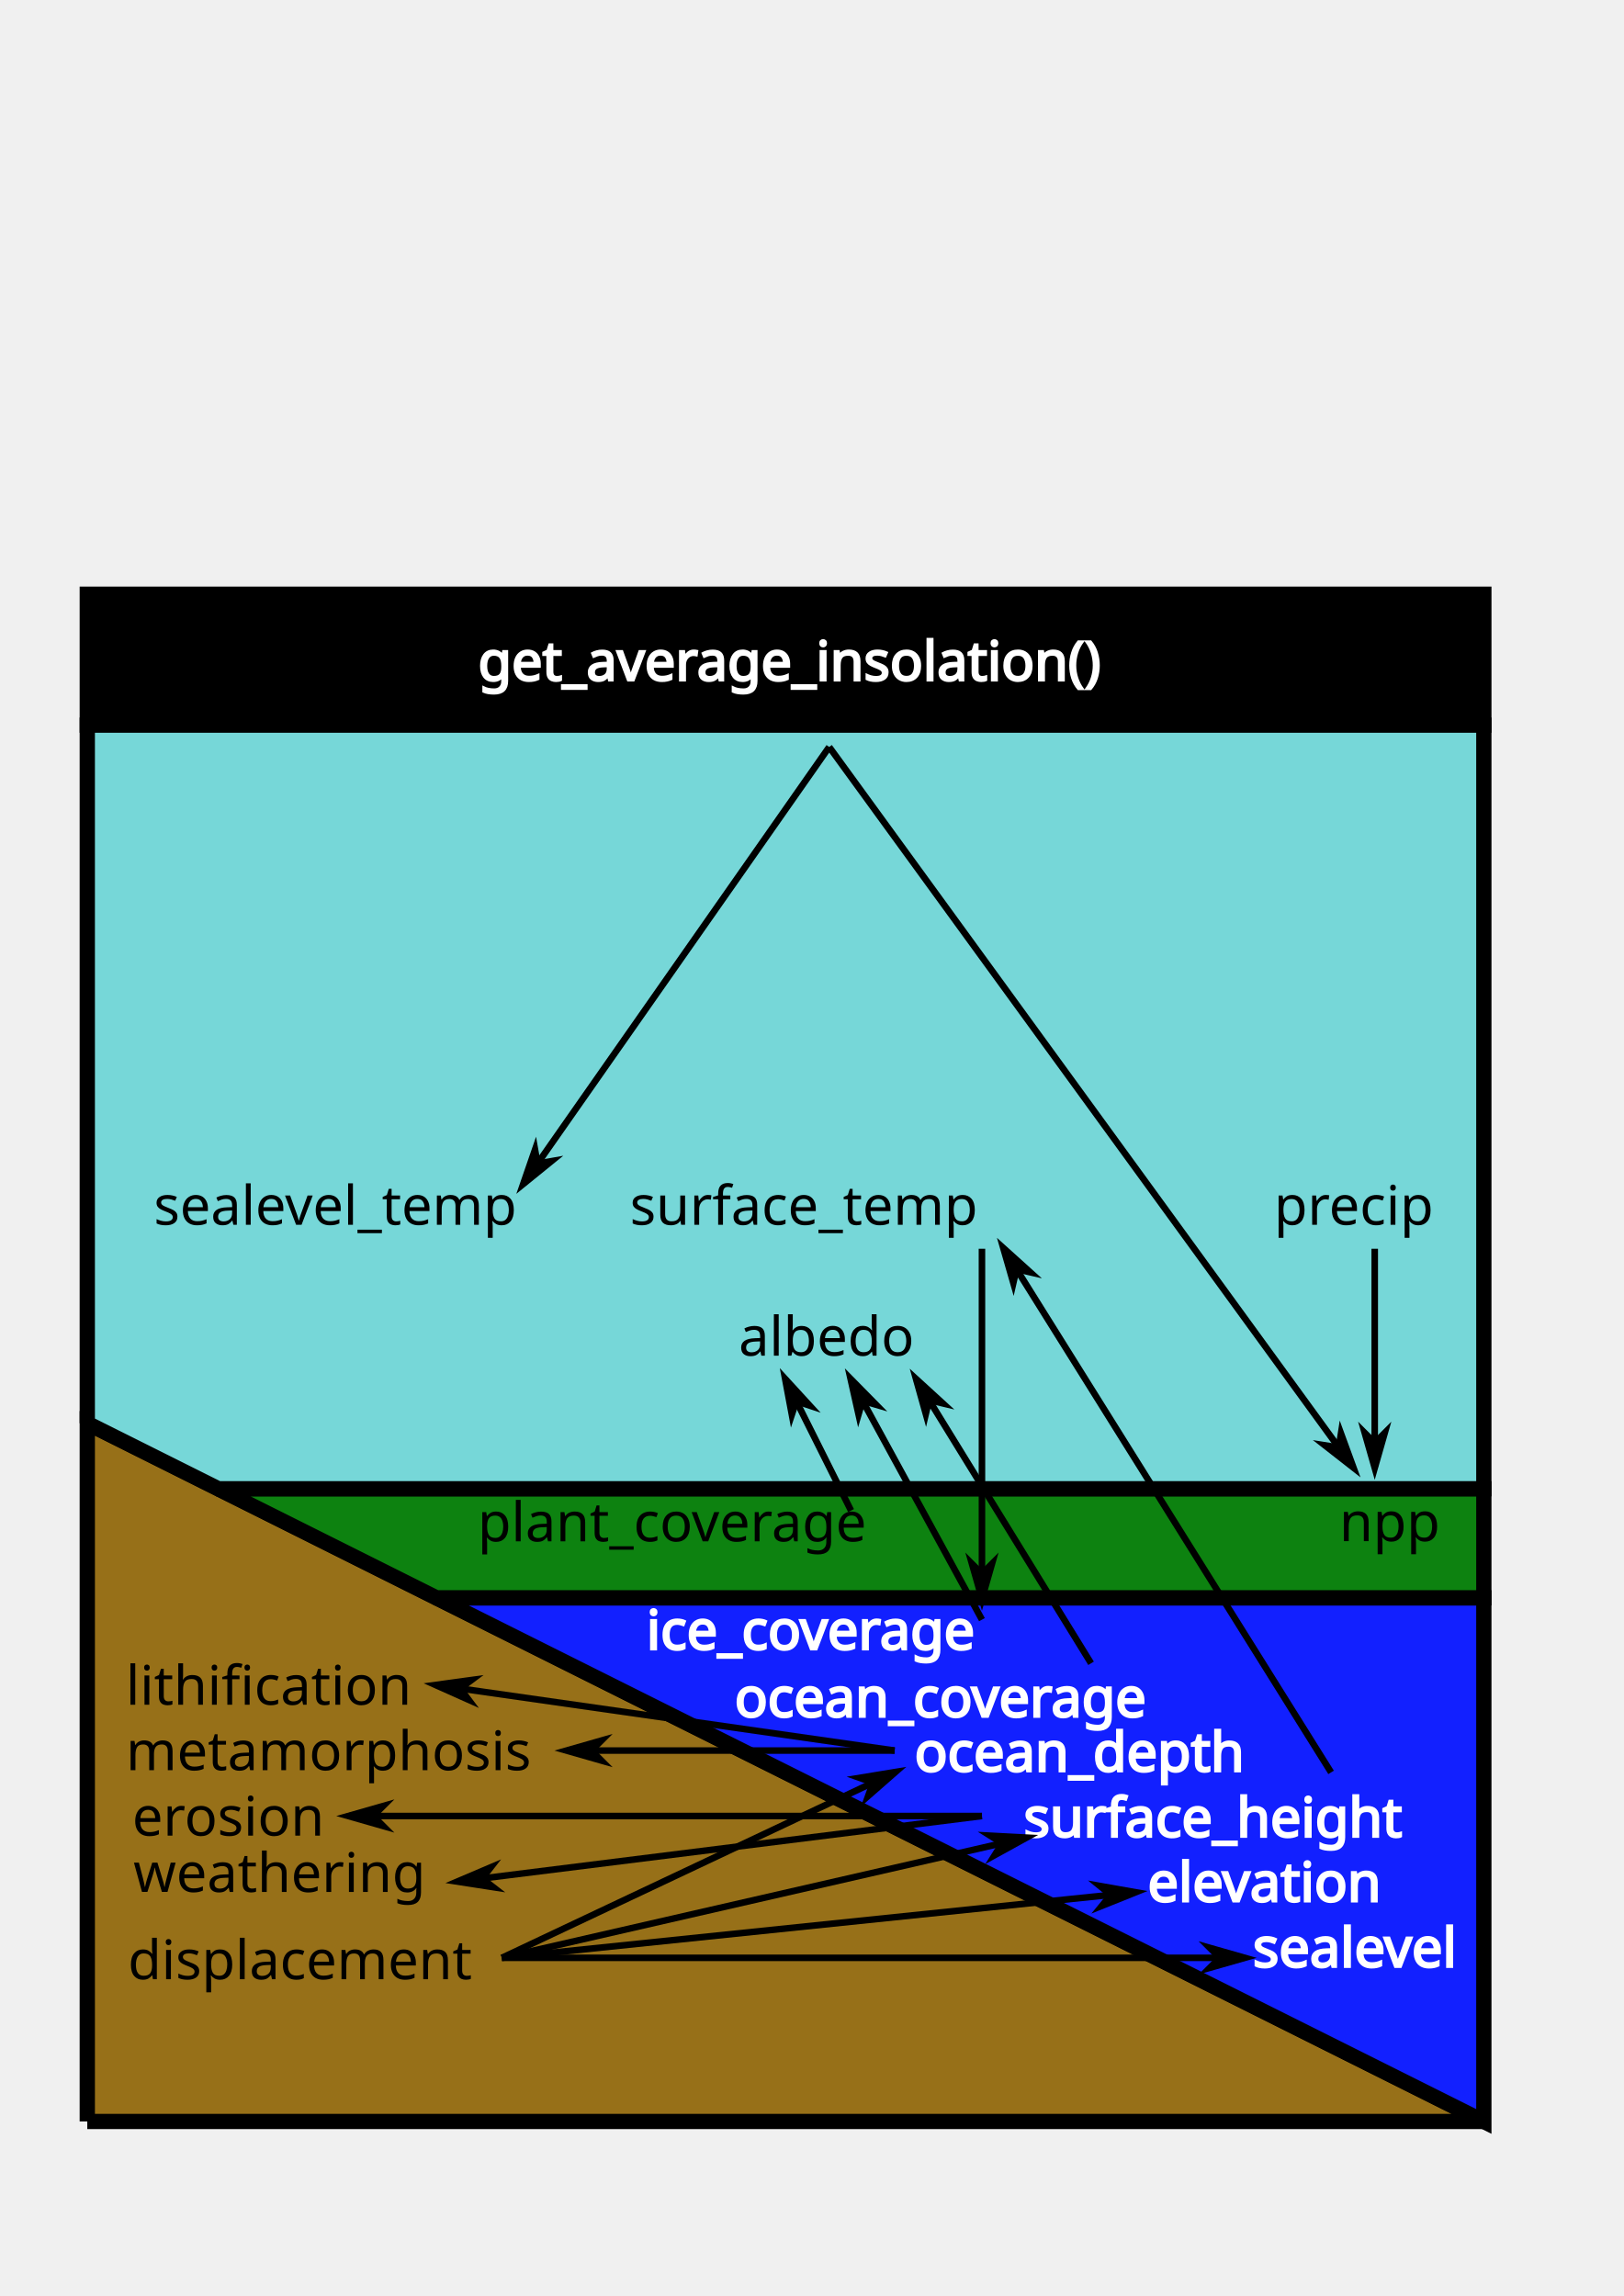
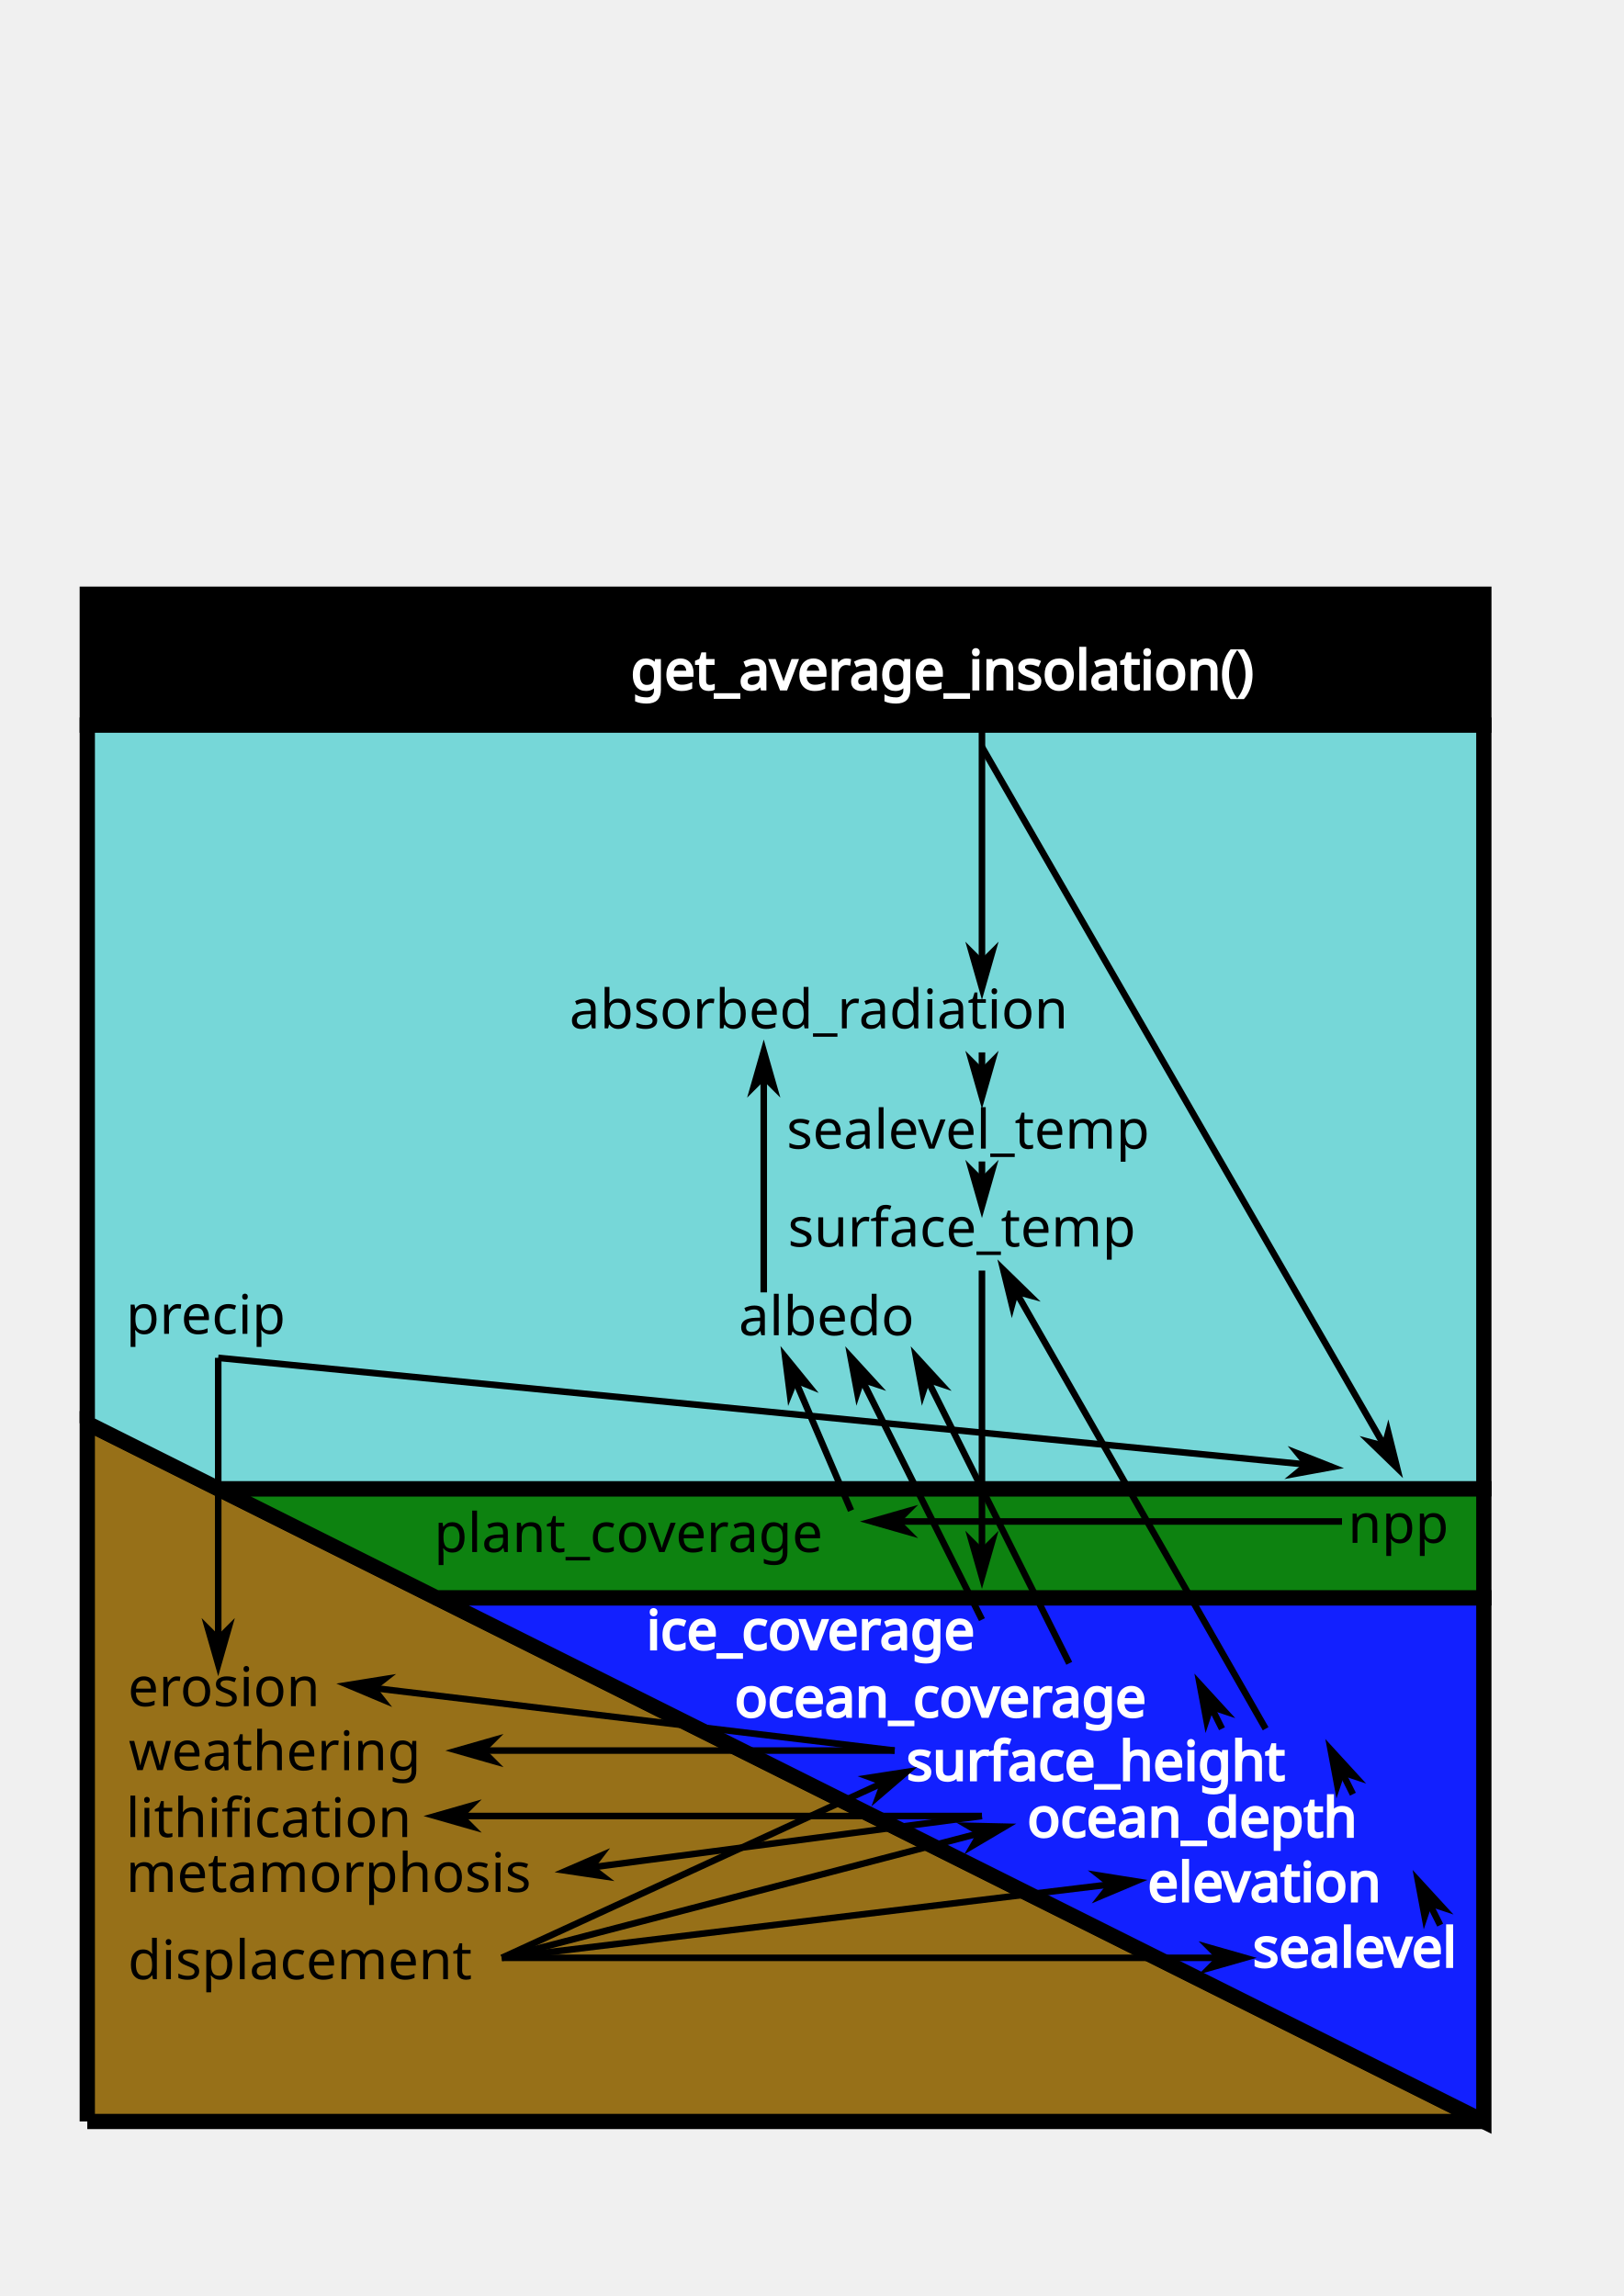
<svg xmlns="http://www.w3.org/2000/svg" width="210mm" height="297mm" viewBox="0 0 744.094 1052.362" id="svg2" version="1.1">
  <defs id="defs4">
+     <marker style="overflow:visible;" id="marker22999" refX="0.0" refY="0.0" orient="auto">
+       <path transform="scale(0.4) rotate(180) translate(10,0)" style="fill-rule:evenodd;stroke:#000000;stroke-width:1pt;stroke-opacity:1;fill:#000000;fill-opacity:1" d="M 0.0,0.0 L 5.0,-5.0 L -12.5,0.0 L 5.0,5.0 L 0.0,0.0 z " id="path23001" />
+     </marker>
+     <marker orient="auto" refY="0.0" refX="0.0" id="marker22675" style="overflow:visible;">
+       <path id="path22677" d="M 0.0,0.0 L 5.0,-5.0 L -12.5,0.0 L 5.0,5.0 L 0.0,0.0 z " style="fill-rule:evenodd;stroke:#000000;stroke-width:1pt;stroke-opacity:1;fill:#000000;fill-opacity:1" transform="scale(0.4) rotate(180) translate(10,0)" />
+     </marker>
+     <marker style="overflow:visible;" id="marker21411" refX="0.0" refY="0.0" orient="auto">
+       <path transform="scale(0.4) rotate(180) translate(10,0)" style="fill-rule:evenodd;stroke:#000000;stroke-width:1pt;stroke-opacity:1;fill:#000000;fill-opacity:1" d="M 0.0,0.0 L 5.0,-5.0 L -12.5,0.0 L 5.0,5.0 L 0.0,0.0 z " id="path21413" />
+     </marker>
+     <marker orient="auto" refY="0.0" refX="0.0" id="marker20133" style="overflow:visible;">
+       <path id="path20135" d="M 0.0,0.0 L 5.0,-5.0 L -12.5,0.0 L 5.0,5.0 L 0.0,0.0 z " style="fill-rule:evenodd;stroke:#000000;stroke-width:1pt;stroke-opacity:1;fill:#000000;fill-opacity:1" transform="scale(0.4) rotate(180) translate(10,0)" />
+     </marker>
+     <marker style="overflow:visible;" id="marker19389" refX="0.0" refY="0.0" orient="auto">
+       <path transform="scale(0.4) rotate(180) translate(10,0)" style="fill-rule:evenodd;stroke:#000000;stroke-width:1pt;stroke-opacity:1;fill:#000000;fill-opacity:1" d="M 0.0,0.0 L 5.0,-5.0 L -12.5,0.0 L 5.0,5.0 L 0.0,0.0 z " id="path19391" />
+     </marker>
+     <marker orient="auto" refY="0.0" refX="0.0" id="marker18141" style="overflow:visible;">
+       <path id="path18143" d="M 0.0,0.0 L 5.0,-5.0 L -12.5,0.0 L 5.0,5.0 L 0.0,0.0 z " style="fill-rule:evenodd;stroke:#000000;stroke-width:1pt;stroke-opacity:1;fill:#000000;fill-opacity:1" transform="scale(0.4) rotate(180) translate(10,0)" />
+     </marker>
+     <marker style="overflow:visible;" id="marker17301" refX="0.0" refY="0.0" orient="auto">
+       <path transform="scale(0.4) rotate(180) translate(10,0)" style="fill-rule:evenodd;stroke:#000000;stroke-width:1pt;stroke-opacity:1;fill:#000000;fill-opacity:1" d="M 0.0,0.0 L 5.0,-5.0 L -12.5,0.0 L 5.0,5.0 L 0.0,0.0 z " id="path17303" />
+     </marker>
+     <marker style="overflow:visible;" id="marker16773" refX="0.0" refY="0.0" orient="auto">
+       <path transform="scale(0.4) rotate(180) translate(10,0)" style="fill-rule:evenodd;stroke:#000000;stroke-width:1pt;stroke-opacity:1;fill:#000000;fill-opacity:1" d="M 0.0,0.0 L 5.0,-5.0 L -12.5,0.0 L 5.0,5.0 L 0.0,0.0 z " id="path16775" />
+     </marker>
+     <marker orient="auto" refY="0.0" refX="0.0" id="marker13385" style="overflow:visible;">
+       <path id="path13387" d="M 0.0,0.0 L 5.0,-5.0 L -12.5,0.0 L 5.0,5.0 L 0.0,0.0 z " style="fill-rule:evenodd;stroke:#000000;stroke-width:1pt;stroke-opacity:1;fill:#000000;fill-opacity:1" transform="scale(0.4) rotate(180) translate(10,0)" />
+     </marker>
+     <marker orient="auto" refY="0.0" refX="0.0" id="marker11905" style="overflow:visible;">
+       <path id="path11907" d="M 0.0,0.0 L 5.0,-5.0 L -12.5,0.0 L 5.0,5.0 L 0.0,0.0 z " style="fill-rule:evenodd;stroke:#000000;stroke-width:1pt;stroke-opacity:1;fill:#000000;fill-opacity:1" transform="scale(0.4) rotate(180) translate(10,0)" />
+     </marker>
+     <marker orient="auto" refY="0.0" refX="0.0" id="marker11414" style="overflow:visible;">
+       <path id="path11416" d="M 0.0,0.0 L 5.0,-5.0 L -12.5,0.0 L 5.0,5.0 L 0.0,0.0 z " style="fill-rule:evenodd;stroke:#000000;stroke-width:1pt;stroke-opacity:1;fill:#000000;fill-opacity:1" transform="scale(0.4) rotate(180) translate(10,0)" />
+     </marker>
    <marker orient="auto" refY="0.0" refX="0.0" id="marker10693" style="overflow:visible;">
      <path id="path10695" d="M 0.0,0.0 L 5.0,-5.0 L -12.5,0.0 L 5.0,5.0 L 0.0,0.0 z " style="fill-rule:evenodd;stroke:#000000;stroke-width:1pt;stroke-opacity:1;fill:#000000;fill-opacity:1" transform="scale(0.4) rotate(180) translate(10,0)" />
    </marker>
    <marker style="overflow:visible;" id="marker10387" refX="0.0" refY="0.0" orient="auto">
      <path transform="scale(0.4) rotate(180) translate(10,0)" style="fill-rule:evenodd;stroke:#000000;stroke-width:1pt;stroke-opacity:1;fill:#000000;fill-opacity:1" d="M 0.0,0.0 L 5.0,-5.0 L -12.5,0.0 L 5.0,5.0 L 0.0,0.0 z " id="path10389" />
-     </marker>
-     <marker style="overflow:visible;" id="marker9149" refX="0.0" refY="0.0" orient="auto">
-       <path transform="scale(0.4) rotate(180) translate(10,0)" style="fill-rule:evenodd;stroke:#000000;stroke-width:1pt;stroke-opacity:1;fill:#000000;fill-opacity:1" d="M 0.0,0.0 L 5.0,-5.0 L -12.5,0.0 L 5.0,5.0 L 0.0,0.0 z " id="path9151" />
    </marker>
    <marker style="overflow:visible;" id="marker8761" refX="0.0" refY="0.0" orient="auto">
      <path transform="scale(0.4) rotate(180) translate(10,0)" style="fill-rule:evenodd;stroke:#000000;stroke-width:1pt;stroke-opacity:1;fill:#000000;fill-opacity:1" d="M 0.0,0.0 L 5.0,-5.0 L -12.5,0.0 L 5.0,5.0 L 0.0,0.0 z " id="path8763" />
    </marker>
    <marker orient="auto" refY="0.0" refX="0.0" id="marker8497" style="overflow:visible;">
      <path id="path8499" d="M 0.0,0.0 L 5.0,-5.0 L -12.5,0.0 L 5.0,5.0 L 0.0,0.0 z " style="fill-rule:evenodd;stroke:#000000;stroke-width:1pt;stroke-opacity:1;fill:#000000;fill-opacity:1" transform="scale(0.4) rotate(180) translate(10,0)" />
    </marker>
    <marker style="overflow:visible;" id="marker8378" refX="0.0" refY="0.0" orient="auto">
      <path transform="scale(0.4) rotate(180) translate(10,0)" style="fill-rule:evenodd;stroke:#000000;stroke-width:1pt;stroke-opacity:1;fill:#000000;fill-opacity:1" d="M 0.0,0.0 L 5.0,-5.0 L -12.5,0.0 L 5.0,5.0 L 0.0,0.0 z " id="path8380" />
    </marker>
    <marker style="overflow:visible;" id="marker7916" refX="0.0" refY="0.0" orient="auto">
      <path transform="scale(0.4) rotate(180) translate(10,0)" style="fill-rule:evenodd;stroke:#000000;stroke-width:1pt;stroke-opacity:1;fill:#000000;fill-opacity:1" d="M 0.0,0.0 L 5.0,-5.0 L -12.5,0.0 L 5.0,5.0 L 0.0,0.0 z " id="path7918" />
    </marker>
    <marker style="overflow:visible;" id="marker6740" refX="0.0" refY="0.0" orient="auto">
      <path transform="scale(0.4) rotate(180) translate(10,0)" style="fill-rule:evenodd;stroke:#000000;stroke-width:1pt;stroke-opacity:1;fill:#000000;fill-opacity:1" d="M 0.0,0.0 L 5.0,-5.0 L -12.5,0.0 L 5.0,5.0 L 0.0,0.0 z " id="path6742" />
    </marker>
    <marker orient="auto" refY="0.0" refX="0.0" id="marker6513" style="overflow:visible;">
      <path id="path6515" d="M 0.0,0.0 L 5.0,-5.0 L -12.5,0.0 L 5.0,5.0 L 0.0,0.0 z " style="fill-rule:evenodd;stroke:#000000;stroke-width:1pt;stroke-opacity:1;fill:#000000;fill-opacity:1" transform="scale(0.4) rotate(180) translate(10,0)" />
    </marker>
    <marker style="overflow:visible;" id="marker5968" refX="0.0" refY="0.0" orient="auto">
      <path transform="scale(0.4) rotate(180) translate(10,0)" style="fill-rule:evenodd;stroke:#000000;stroke-width:1pt;stroke-opacity:1;fill:#000000;fill-opacity:1" d="M 0.0,0.0 L 5.0,-5.0 L -12.5,0.0 L 5.0,5.0 L 0.0,0.0 z " id="path5970" />
    </marker>
    <marker orient="auto" refY="0.0" refX="0.0" id="marker5808" style="overflow:visible;">
      <path id="path5810" d="M 0.0,0.0 L 5.0,-5.0 L -12.5,0.0 L 5.0,5.0 L 0.0,0.0 z " style="fill-rule:evenodd;stroke:#000000;stroke-width:1pt;stroke-opacity:1;fill:#000000;fill-opacity:1" transform="scale(0.4) rotate(180) translate(10,0)" />
    </marker>
    <marker style="overflow:visible;" id="marker5508" refX="0.0" refY="0.0" orient="auto">
      <path transform="scale(0.4) rotate(180) translate(10,0)" style="fill-rule:evenodd;stroke:#000000;stroke-width:1pt;stroke-opacity:1;fill:#000000;fill-opacity:1" d="M 0.0,0.0 L 5.0,-5.0 L -12.5,0.0 L 5.0,5.0 L 0.0,0.0 z " id="path5510" />
    </marker>
    <marker orient="auto" refY="0.0" refX="0.0" id="marker5202" style="overflow:visible;">
      <path id="path5204" d="M 0.0,0.0 L 5.0,-5.0 L -12.5,0.0 L 5.0,5.0 L 0.0,0.0 z " style="fill-rule:evenodd;stroke:#000000;stroke-width:1pt;stroke-opacity:1;fill:#000000;fill-opacity:1" transform="scale(0.4) rotate(180) translate(10,0)" />
    </marker>
    <marker style="overflow:visible;" id="marker5082" refX="0.0" refY="0.0" orient="auto">
      <path transform="scale(0.4) rotate(180) translate(10,0)" style="fill-rule:evenodd;stroke:#000000;stroke-width:1pt;stroke-opacity:1;fill:#000000;fill-opacity:1" d="M 0.0,0.0 L 5.0,-5.0 L -12.5,0.0 L 5.0,5.0 L 0.0,0.0 z " id="path5084" />
    </marker>
    <marker orient="auto" refY="0.0" refX="0.0" id="marker4884" style="overflow:visible;">
      <path id="path4886" d="M 0.0,0.0 L 5.0,-5.0 L -12.5,0.0 L 5.0,5.0 L 0.0,0.0 z " style="fill-rule:evenodd;stroke:#000000;stroke-width:1pt;stroke-opacity:1;fill:#000000;fill-opacity:1" transform="scale(0.4) rotate(180) translate(10,0)" />
    </marker>
    <marker style="overflow:visible;" id="marker4638" refX="0.0" refY="0.0" orient="auto">
      <path transform="scale(0.4) rotate(180) translate(10,0)" style="fill-rule:evenodd;stroke:#000000;stroke-width:1pt;stroke-opacity:1;fill:#000000;fill-opacity:1" d="M 0.0,0.0 L 5.0,-5.0 L -12.5,0.0 L 5.0,5.0 L 0.0,0.0 z " id="path4640" />
    </marker>
    <marker orient="auto" refY="0.0" refX="0.0" id="Arrow1Mend" style="overflow:visible;">
      <path id="path4303" d="M 0.0,0.0 L 5.0,-5.0 L -12.5,0.0 L 5.0,5.0 L 0.0,0.0 z " style="fill-rule:evenodd;stroke:#000000;stroke-width:1pt;stroke-opacity:1;fill:#000000;fill-opacity:1" transform="scale(0.4) rotate(180) translate(10,0)" />
    </marker>
    <marker orient="auto" refY="0.0" refX="0.0" id="Arrow1Lend" style="overflow:visible;">
      <path id="path4297" d="M 0.0,0.0 L 5.0,-5.0 L -12.5,0.0 L 5.0,5.0 L 0.0,0.0 z " style="fill-rule:evenodd;stroke:#000000;stroke-width:1pt;stroke-opacity:1;fill:#000000;fill-opacity:1" transform="scale(0.8) rotate(180) translate(12.5,0)" />
    </marker>
  </defs>
  <g id="layer1">
    <path style="fill:#977018;fill-opacity:1;fill-rule:evenodd;stroke:#000000;stroke-width:7;stroke-linecap:butt;stroke-linejoin:miter;stroke-miterlimit:4;stroke-dasharray:none;stroke-opacity:1" d="m 40,972.362 0,-320 640,320 -640,0 0,0 0,0" id="path4138" />
    <path style="fill:#1220ff;fill-opacity:1;fill-rule:evenodd;stroke:#000000;stroke-width:7;stroke-linecap:butt;stroke-linejoin:miter;stroke-miterlimit:4;stroke-dasharray:none;stroke-opacity:1" d="m 680,972.362 0,-240 -480,0 z" id="path4140" />
    <path style="fill:#0d8210;fill-opacity:1;fill-rule:evenodd;stroke:#000000;stroke-width:7;stroke-linecap:butt;stroke-linejoin:miter;stroke-miterlimit:4;stroke-dasharray:none;stroke-opacity:1" d="m 680,732.362 0,-50 -580,0 100,50 z" id="path4142" transform="translate(0,4.7244096e-6)" />
    <rect style="fill:#000000;fill-opacity:1;stroke:#000000;stroke-width:7;stroke-linecap:butt;stroke-miterlimit:4;stroke-dasharray:none;stroke-opacity:1" id="rect4174" width="640" height="60" x="40" y="272.362" />
    <text xml:space="preserve" style="font-style:normal;font-weight:normal;font-size:25px;line-height:125%;font-family:sans-serif;letter-spacing:0px;word-spacing:0px;fill:#ffffff;fill-opacity:1;stroke:#ffffff;stroke-width:1px;stroke-linecap:butt;stroke-linejoin:miter;stroke-opacity:1" x="336.68" y="786.864" id="text4176">
      <tspan id="tspan4178" x="336.68" y="786.864">ocean_coverage</tspan>
    </text>
    <text id="text4211" y="755.966" x="296.28" style="font-style:normal;font-weight:normal;font-size:25px;line-height:125%;font-family:sans-serif;letter-spacing:0px;word-spacing:0px;fill:#ffffff;fill-opacity:1;stroke:#ffffff;stroke-width:1px;stroke-linecap:butt;stroke-linejoin:miter;stroke-opacity:1" xml:space="preserve">
      <tspan y="755.966" x="296.28" id="tspan4213">ice_coverage</tspan>
    </text>
    <text xml:space="preserve" style="font-style:normal;font-weight:normal;font-size:25px;line-height:125%;font-family:sans-serif;letter-spacing:0px;word-spacing:0px;fill:#ffffff;fill-opacity:1;stroke:#ffffff;stroke-width:1px;stroke-linecap:butt;stroke-linejoin:miter;stroke-opacity:1" x="574.145" y="901.508" id="text4215">
      <tspan id="tspan4217" x="574.145" y="901.508">sealevel</tspan>
    </text>
-     <text id="text4250" y="841.856" x="469.145" style="font-style:normal;font-weight:normal;font-size:25px;line-height:125%;font-family:sans-serif;letter-spacing:0px;word-spacing:0px;fill:#ffffff;fill-opacity:1;stroke:#ffffff;stroke-width:1px;stroke-linecap:butt;stroke-linejoin:miter;stroke-opacity:1" xml:space="preserve">
-       <tspan y="841.856" x="469.145" id="tspan4252">surface_height</tspan>
+     <text id="text4250" y="815.966" x="415.442" style="font-style:normal;font-weight:normal;font-size:25px;line-height:125%;font-family:sans-serif;letter-spacing:0px;word-spacing:0px;fill:#ffffff;fill-opacity:1;stroke:#ffffff;stroke-width:1px;stroke-linecap:butt;stroke-linejoin:miter;stroke-opacity:1" xml:space="preserve">
+       <tspan y="815.966" x="415.442" id="tspan4252">surface_height</tspan>
    </text>
-     <text xml:space="preserve" style="font-style:normal;font-weight:normal;font-size:25px;line-height:125%;font-family:sans-serif;letter-spacing:0px;word-spacing:0px;fill:#ffffff;fill-opacity:1;stroke:#ffffff;stroke-width:1px;stroke-linecap:butt;stroke-linejoin:miter;stroke-opacity:1" x="419.12" y="811.857" id="text4254">
-       <tspan id="tspan4256" x="419.12" y="811.857">ocean_depth</tspan>
+     <text xml:space="preserve" style="font-style:normal;font-weight:normal;font-size:25px;line-height:125%;font-family:sans-serif;letter-spacing:0px;word-spacing:0px;fill:#ffffff;fill-opacity:1;stroke:#ffffff;stroke-width:1px;stroke-linecap:butt;stroke-linejoin:miter;stroke-opacity:1" x="470.808" y="841.857" id="text4254">
+       <tspan id="tspan4256" x="470.808" y="841.857">ocean_depth</tspan>
    </text>
    <text xml:space="preserve" style="font-style:normal;font-weight:normal;font-size:25px;line-height:125%;font-family:sans-serif;letter-spacing:0px;word-spacing:0px;fill:#000000;fill-opacity:1;stroke:none;stroke-width:1px;stroke-linecap:butt;stroke-linejoin:miter;stroke-opacity:1" x="58.621" y="907.162" id="text4258">
      <tspan id="tspan4260" x="58.621" y="907.162">displacement</tspan>
    </text>
    <text xml:space="preserve" style="font-style:normal;font-weight:normal;font-size:25px;line-height:125%;font-family:sans-serif;letter-spacing:0px;word-spacing:0px;fill:#ffffff;fill-opacity:1;stroke:#ffffff;stroke-width:1px;stroke-linecap:butt;stroke-linejoin:miter;stroke-opacity:1" x="525.975" y="871.508" id="text4262">
      <tspan id="tspan4264" x="525.975" y="871.508">elevation</tspan>
    </text>
-     <text xml:space="preserve" style="font-style:normal;font-weight:normal;font-size:25px;line-height:125%;font-family:sans-serif;letter-spacing:0px;word-spacing:0px;fill:#000000;fill-opacity:1;stroke:none;stroke-width:1px;stroke-linecap:butt;stroke-linejoin:miter;stroke-opacity:1" x="218.899" y="706.466" id="text4266">
-       <tspan id="tspan4268" x="218.899" y="706.466">plant_coverage</tspan>
+     <text xml:space="preserve" style="font-style:normal;font-weight:normal;font-size:25px;line-height:125%;font-family:sans-serif;letter-spacing:0px;word-spacing:0px;fill:#000000;fill-opacity:1;stroke:none;stroke-width:1px;stroke-linecap:butt;stroke-linejoin:miter;stroke-opacity:1" x="198.899" y="711.356" id="text4266">
+       <tspan id="tspan4268" x="198.899" y="711.356">plant_coverage</tspan>
    </text>
-     <path style="fill:#76d7d8;fill-opacity:1;fill-rule:evenodd;stroke:#000000;stroke-width:7;stroke-linecap:butt;stroke-linejoin:miter;stroke-miterlimit:4;stroke-dasharray:none;stroke-opacity:1" d="m 40,652.362 0,-320 640,0 0,350 -580,0 -60,-30 0,0" id="path4270" transform="translate(0,4.7244096e-6)" />
-     <text xml:space="preserve" style="font-style:normal;font-weight:normal;font-size:25px;line-height:125%;font-family:sans-serif;letter-spacing:0px;word-spacing:0px;fill:#ffffff;fill-opacity:1;stroke:#ffffff;stroke-width:1px;stroke-linecap:butt;stroke-linejoin:miter;stroke-opacity:1" x="219.121" y="311.856" id="text4272">
-       <tspan id="tspan4274" x="219.121" y="311.856">get_average_insolation()</tspan>
+     <path style="fill:#76d7d8;fill-opacity:1;fill-rule:evenodd;stroke:#000000;stroke-width:7;stroke-linecap:butt;stroke-linejoin:miter;stroke-miterlimit:4;stroke-dasharray:none;stroke-opacity:1" d="m 40,652.362 0,-320 640,0 0,350 -580,0 -60,-30 0,0" id="path4270" />
+     <text xml:space="preserve" style="font-style:normal;font-weight:normal;font-size:25px;line-height:125%;font-family:sans-serif;letter-spacing:0px;word-spacing:0px;fill:#ffffff;fill-opacity:1;stroke:#ffffff;stroke-width:1px;stroke-linecap:butt;stroke-linejoin:miter;stroke-opacity:1" x="289.121" y="315.966" id="text4272">
+       <tspan id="tspan4274" x="289.121" y="315.966">get_average_insolation()</tspan>
    </text>
-     <text xml:space="preserve" style="font-style:normal;font-weight:normal;font-size:25px;line-height:125%;font-family:sans-serif;letter-spacing:0px;word-spacing:0px;fill:#000000;fill-opacity:1;stroke:none;stroke-width:1px;stroke-linecap:butt;stroke-linejoin:miter;stroke-opacity:1" x="613.76" y="706.364" id="text4276">
-       <tspan id="tspan4278" x="613.76" y="706.364">npp</tspan>
+     <text xml:space="preserve" style="font-style:normal;font-weight:normal;font-size:25px;line-height:125%;font-family:sans-serif;letter-spacing:0px;word-spacing:0px;fill:#000000;fill-opacity:1;stroke:none;stroke-width:1px;stroke-linecap:butt;stroke-linejoin:miter;stroke-opacity:1" x="617.729" y="707.162" id="text4276">
+       <tspan id="tspan4278" x="617.729" y="707.162">npp</tspan>
    </text>
-     <text xml:space="preserve" style="font-style:normal;font-weight:normal;font-size:25px;line-height:125%;font-family:sans-serif;letter-spacing:0px;word-spacing:0px;fill:#000000;fill-opacity:1;stroke:none;stroke-width:1px;stroke-linecap:butt;stroke-linejoin:miter;stroke-opacity:1" x="60.596" y="841.356" id="text4280">
-       <tspan id="tspan4282" x="60.596" y="841.356">erosion</tspan>
+     <text xml:space="preserve" style="font-style:normal;font-weight:normal;font-size:25px;line-height:125%;font-family:sans-serif;letter-spacing:0px;word-spacing:0px;fill:#000000;fill-opacity:1;stroke:none;stroke-width:1px;stroke-linecap:butt;stroke-linejoin:miter;stroke-opacity:1" x="58.621" y="782.008" id="text4280">
+       <tspan id="tspan4282" x="58.621" y="782.008">erosion</tspan>
    </text>
-     <text xml:space="preserve" style="font-style:normal;font-weight:normal;font-size:25px;line-height:125%;font-family:sans-serif;letter-spacing:0px;word-spacing:0px;fill:#000000;fill-opacity:1;stroke:none;stroke-width:1px;stroke-linecap:butt;stroke-linejoin:miter;stroke-opacity:1" x="61.108" y="867.162" id="text4284">
-       <tspan id="tspan4286" x="61.108" y="867.162">weathering</tspan>
+     <text xml:space="preserve" style="font-style:normal;font-weight:normal;font-size:25px;line-height:125%;font-family:sans-serif;letter-spacing:0px;word-spacing:0px;fill:#000000;fill-opacity:1;stroke:none;stroke-width:1px;stroke-linecap:butt;stroke-linejoin:miter;stroke-opacity:1" x="58.95" y="811.356" id="text4284">
+       <tspan id="tspan4286" x="58.95" y="811.356">weathering</tspan>
    </text>
    <path style="fill:none;fill-rule:evenodd;stroke:#000000;stroke-width:3;stroke-linecap:butt;stroke-linejoin:miter;stroke-miterlimit:4;stroke-dasharray:none;stroke-opacity:1;marker-end:url(#Arrow1Mend)" d="m 230,897.362 330,0 0,0 10,0" id="path4288" />
-     <path id="path4636" d="m 230,897.362 290,-30" style="fill:none;fill-rule:evenodd;stroke:#000000;stroke-width:3;stroke-linecap:butt;stroke-linejoin:miter;stroke-miterlimit:4;stroke-dasharray:none;stroke-opacity:1;marker-end:url(#marker4638)" />
-     <path style="fill:none;fill-rule:evenodd;stroke:#000000;stroke-width:3;stroke-linecap:butt;stroke-linejoin:miter;stroke-miterlimit:4;stroke-dasharray:none;stroke-opacity:1;marker-end:url(#marker4884)" d="m 230,897.362 240,-55" id="path4882" />
-     <path id="path5080" d="m 230,897.362 180,-85" style="fill:none;fill-rule:evenodd;stroke:#000000;stroke-width:3;stroke-linecap:butt;stroke-linejoin:miter;stroke-miterlimit:4;stroke-dasharray:none;stroke-opacity:1;marker-end:url(#marker5082)" />
-     <path style="fill:none;fill-rule:evenodd;stroke:#000000;stroke-width:3;stroke-linecap:butt;stroke-linejoin:miter;stroke-miterlimit:4;stroke-dasharray:none;stroke-opacity:1;marker-end:url(#marker5202)" d="m 450,832.362 -240,30" id="path5200" />
-     <path id="path5506" d="m 450,832.362 -290,0" style="fill:none;fill-rule:evenodd;stroke:#000000;stroke-width:3;stroke-linecap:butt;stroke-linejoin:miter;stroke-miterlimit:4;stroke-dasharray:none;stroke-opacity:1;marker-end:url(#marker5508)" />
-     <text id="text5779" y="811.356" x="57.729" style="font-style:normal;font-weight:normal;font-size:25px;line-height:125%;font-family:sans-serif;letter-spacing:0px;word-spacing:0px;fill:#000000;fill-opacity:1;stroke:none;stroke-width:1px;stroke-linecap:butt;stroke-linejoin:miter;stroke-opacity:1" xml:space="preserve">
-       <tspan y="811.356" x="57.729" id="tspan5781">metamorphosis</tspan>
+     <path id="path4636" d="m 230,897.362 290,-35" style="fill:none;fill-rule:evenodd;stroke:#000000;stroke-width:3;stroke-linecap:butt;stroke-linejoin:miter;stroke-miterlimit:4;stroke-dasharray:none;stroke-opacity:1;marker-end:url(#marker4638)" />
+     <path style="fill:none;fill-rule:evenodd;stroke:#000000;stroke-width:3;stroke-linecap:butt;stroke-linejoin:miter;stroke-miterlimit:4;stroke-dasharray:none;stroke-opacity:1;marker-end:url(#marker4884)" d="m 230,897.362 230,-60" id="path4882" />
+     <path id="path5080" d="m 230,897.362 185,-85" style="fill:none;fill-rule:evenodd;stroke:#000000;stroke-width:3;stroke-linecap:butt;stroke-linejoin:miter;stroke-miterlimit:4;stroke-dasharray:none;stroke-opacity:1;marker-end:url(#marker5082)" />
+     <path style="fill:none;fill-rule:evenodd;stroke:#000000;stroke-width:3;stroke-linecap:butt;stroke-linejoin:miter;stroke-miterlimit:4;stroke-dasharray:none;stroke-opacity:1;marker-end:url(#marker5202)" d="m 450,832.362 -190,25" id="path5200" />
+     <path id="path5506" d="m 450,832.362 -250,0" style="fill:none;fill-rule:evenodd;stroke:#000000;stroke-width:3;stroke-linecap:butt;stroke-linejoin:miter;stroke-miterlimit:4;stroke-dasharray:none;stroke-opacity:1;marker-end:url(#marker5508)" />
+     <text id="text5779" y="867.162" x="57.729" style="font-style:normal;font-weight:normal;font-size:25px;line-height:125%;font-family:sans-serif;letter-spacing:0px;word-spacing:0px;fill:#000000;fill-opacity:1;stroke:none;stroke-width:1px;stroke-linecap:butt;stroke-linejoin:miter;stroke-opacity:1" xml:space="preserve">
+       <tspan y="867.162" x="57.729" id="tspan5781">metamorphosis</tspan>
    </text>
-     <text xml:space="preserve" style="font-style:normal;font-weight:normal;font-size:25px;line-height:125%;font-family:sans-serif;letter-spacing:0px;word-spacing:0px;fill:#000000;fill-opacity:1;stroke:none;stroke-width:1px;stroke-linecap:butt;stroke-linejoin:miter;stroke-opacity:1" x="57.644" y="781.356" id="text5783">
-       <tspan id="tspan5785" x="57.644" y="781.356">lithification</tspan>
+     <text xml:space="preserve" style="font-style:normal;font-weight:normal;font-size:25px;line-height:125%;font-family:sans-serif;letter-spacing:0px;word-spacing:0px;fill:#000000;fill-opacity:1;stroke:none;stroke-width:1px;stroke-linecap:butt;stroke-linejoin:miter;stroke-opacity:1" x="57.644" y="842.008" id="text5783">
+       <tspan id="tspan5785" x="57.644" y="842.008">lithification</tspan>
    </text>
-     <path style="fill:none;fill-rule:evenodd;stroke:#000000;stroke-width:3;stroke-linecap:butt;stroke-linejoin:miter;stroke-miterlimit:4;stroke-dasharray:none;stroke-opacity:1;marker-end:url(#marker5808)" d="m 410,802.362 -150,0" id="path5806" />
-     <path id="path5966" d="m 410,802.362 -210,-30" style="fill:none;fill-rule:evenodd;stroke:#000000;stroke-width:3;stroke-linecap:butt;stroke-linejoin:miter;stroke-miterlimit:4;stroke-dasharray:none;stroke-opacity:1;marker-end:url(#marker5968)" />
-     <text xml:space="preserve" style="font-style:normal;font-weight:normal;font-size:25px;line-height:125%;font-family:sans-serif;letter-spacing:0px;word-spacing:0px;fill:#000000;fill-opacity:1;stroke:none;stroke-width:1px;stroke-linecap:butt;stroke-linejoin:miter;stroke-opacity:1" x="288.645" y="561.356" id="text6140">
-       <tspan id="tspan6142" x="288.645" y="561.356">surface_temp</tspan>
+     <path style="fill:none;fill-rule:evenodd;stroke:#000000;stroke-width:3;stroke-linecap:butt;stroke-linejoin:miter;stroke-miterlimit:4;stroke-dasharray:none;stroke-opacity:1;marker-end:url(#marker5808)" d="m 410,802.362 -200,0" id="path5806" />
+     <path id="path5966" d="m 410,802.362 -250,-30" style="fill:none;fill-rule:evenodd;stroke:#000000;stroke-width:3;stroke-linecap:butt;stroke-linejoin:miter;stroke-miterlimit:4;stroke-dasharray:none;stroke-opacity:1;marker-end:url(#marker5968)" />
+     <text xml:space="preserve" style="font-style:normal;font-weight:normal;font-size:25px;line-height:125%;font-family:sans-serif;letter-spacing:0px;word-spacing:0px;fill:#000000;fill-opacity:1;stroke:none;stroke-width:1px;stroke-linecap:butt;stroke-linejoin:miter;stroke-opacity:1" x="361.055" y="571.356" id="text6140">
+       <tspan id="tspan6142" x="361.055" y="571.356">surface_temp</tspan>
    </text>
-     <text xml:space="preserve" style="font-style:normal;font-weight:normal;font-size:25px;line-height:125%;font-family:sans-serif;letter-spacing:0px;word-spacing:0px;fill:#000000;fill-opacity:1;stroke:none;stroke-width:1px;stroke-linecap:butt;stroke-linejoin:miter;stroke-opacity:1" x="70.459" y="561.356" id="text6144">
-       <tspan id="tspan6146" x="70.459" y="561.356">sealevel_temp</tspan>
+     <text xml:space="preserve" style="font-style:normal;font-weight:normal;font-size:25px;line-height:125%;font-family:sans-serif;letter-spacing:0px;word-spacing:0px;fill:#000000;fill-opacity:1;stroke:none;stroke-width:1px;stroke-linecap:butt;stroke-linejoin:miter;stroke-opacity:1" x="360.459" y="526.466" id="text6144">
+       <tspan id="tspan6146" x="360.459" y="526.466">sealevel_temp</tspan>
    </text>
-     <text xml:space="preserve" style="font-style:normal;font-weight:normal;font-size:25px;line-height:125%;font-family:sans-serif;letter-spacing:0px;word-spacing:0px;fill:#000000;fill-opacity:1;stroke:none;stroke-width:1px;stroke-linecap:butt;stroke-linejoin:miter;stroke-opacity:1" x="338.499" y="621.356" id="text6148">
-       <tspan id="tspan6150" x="338.499" y="621.356">albedo</tspan>
+     <text xml:space="preserve" style="font-style:normal;font-weight:normal;font-size:25px;line-height:125%;font-family:sans-serif;letter-spacing:0px;word-spacing:0px;fill:#000000;fill-opacity:1;stroke:none;stroke-width:1px;stroke-linecap:butt;stroke-linejoin:miter;stroke-opacity:1" x="338.499" y="612.008" id="text6148">
+       <tspan id="tspan6150" x="338.499" y="612.008">albedo</tspan>
    </text>
-     <path style="fill:none;fill-rule:evenodd;stroke:#000000;stroke-width:3;stroke-linecap:butt;stroke-linejoin:miter;stroke-miterlimit:4;stroke-dasharray:none;stroke-opacity:1;marker-end:url(#marker6513)" d="m 500,762.362 -80,-130" id="path6511" />
-     <path id="path6738" d="m 450,742.362 -60,-110" style="fill:none;fill-rule:evenodd;stroke:#000000;stroke-width:3;stroke-linecap:butt;stroke-linejoin:miter;stroke-miterlimit:4;stroke-dasharray:none;stroke-opacity:1;marker-end:url(#marker6740)" />
-     <path id="path8376" d="m 390,692.362 -30,-60" style="fill:none;fill-rule:evenodd;stroke:#000000;stroke-width:3;stroke-linecap:butt;stroke-linejoin:miter;stroke-miterlimit:4;stroke-dasharray:none;stroke-opacity:1;marker-end:url(#marker8378)" />
-     <path style="fill:none;fill-rule:evenodd;stroke:#000000;stroke-width:3;stroke-linecap:butt;stroke-linejoin:miter;stroke-miterlimit:4;stroke-dasharray:none;stroke-opacity:1;marker-end:url(#marker8497)" d="m 380,342.362 240,330" id="path8495" />
-     <path id="path8759" d="m 380,342.362 -140,200" style="fill:none;fill-rule:evenodd;stroke:#000000;stroke-width:3;stroke-linecap:butt;stroke-linejoin:miter;stroke-miterlimit:4;stroke-dasharray:none;stroke-opacity:1;marker-end:url(#marker8761)" />
-     <text xml:space="preserve" style="font-style:normal;font-weight:normal;font-size:25px;line-height:125%;font-family:sans-serif;letter-spacing:0px;word-spacing:0px;fill:#000000;fill-opacity:1;stroke:none;stroke-width:1px;stroke-linecap:butt;stroke-linejoin:miter;stroke-opacity:1" x="583.828" y="561.356" id="text9137">
-       <tspan id="tspan9139" x="583.828" y="561.356">precip</tspan>
+     <path style="fill:none;fill-rule:evenodd;stroke:#000000;stroke-width:3;stroke-linecap:butt;stroke-linejoin:miter;stroke-miterlimit:4;stroke-dasharray:none;stroke-opacity:1;marker-end:url(#marker6513)" d="m 490,762.362 -70,-140" id="path6511" />
+     <path id="path6738" d="m 450,742.362 -60,-120" style="fill:none;fill-rule:evenodd;stroke:#000000;stroke-width:3;stroke-linecap:butt;stroke-linejoin:miter;stroke-miterlimit:4;stroke-dasharray:none;stroke-opacity:1;marker-end:url(#marker6740)" />
+     <path id="path8376" d="m 390,692.362 -30,-70" style="fill:none;fill-rule:evenodd;stroke:#000000;stroke-width:3;stroke-linecap:butt;stroke-linejoin:miter;stroke-miterlimit:4;stroke-dasharray:none;stroke-opacity:1;marker-end:url(#marker8378)" />
+     <path style="fill:none;fill-rule:evenodd;stroke:#000000;stroke-width:3;stroke-linecap:butt;stroke-linejoin:miter;stroke-miterlimit:4;stroke-dasharray:none;stroke-opacity:1;marker-end:url(#marker8497)" d="m 450,342.362 190,330" id="path8495" />
+     <path id="path8759" d="m 450,332.362 0,120" style="fill:none;fill-rule:evenodd;stroke:#000000;stroke-width:3;stroke-linecap:butt;stroke-linejoin:miter;stroke-miterlimit:4;stroke-dasharray:none;stroke-opacity:1;marker-end:url(#marker8761)" />
+     <path id="path10385" d="m 580,792.362 -120,-210" style="fill:none;fill-rule:evenodd;stroke:#000000;stroke-width:3;stroke-linecap:butt;stroke-linejoin:miter;stroke-miterlimit:4;stroke-dasharray:none;stroke-opacity:1;marker-end:url(#marker10387)" />
+     <path style="fill:none;fill-rule:evenodd;stroke:#000000;stroke-width:3;stroke-linecap:butt;stroke-linejoin:miter;stroke-miterlimit:4;stroke-dasharray:none;stroke-opacity:1;marker-end:url(#marker10693)" d="m 450,582.362 0,140" id="path10691" />
+     <path style="fill:none;fill-rule:evenodd;stroke:#000000;stroke-width:3;stroke-linecap:butt;stroke-linejoin:miter;stroke-miterlimit:4;stroke-dasharray:none;stroke-opacity:1;marker-end:url(#marker11414)" d="m 450,532.362 0,20" id="path11412" />
+     <path style="fill:none;fill-rule:evenodd;stroke:#000000;stroke-width:3;stroke-linecap:butt;stroke-linejoin:miter;stroke-miterlimit:4;stroke-dasharray:none;stroke-opacity:1;marker-end:url(#marker11905)" d="m 350,592.362 0,-110" id="path11903" transform="translate(0,4.7244096e-6)" />
+     <path style="fill:none;fill-rule:evenodd;stroke:#000000;stroke-width:3;stroke-linecap:butt;stroke-linejoin:miter;stroke-miterlimit:4;stroke-dasharray:none;stroke-opacity:1;marker-end:url(#marker13385)" d="m 615,697.362 -215,0" id="path13383" />
+     <text xml:space="preserve" style="font-style:normal;font-weight:normal;font-size:40px;line-height:125%;font-family:sans-serif;letter-spacing:0px;word-spacing:0px;fill:#000000;fill-opacity:1;stroke:none;stroke-width:1px;stroke-linecap:butt;stroke-linejoin:miter;stroke-opacity:1" x="360" y="472.362" id="text16757">
+       <tspan id="tspan16759" x="360" y="472.362" />
    </text>
-     <path id="path9147" d="m 630,572.362 0,100" style="fill:none;fill-rule:evenodd;stroke:#000000;stroke-width:3;stroke-linecap:butt;stroke-linejoin:miter;stroke-miterlimit:4;stroke-dasharray:none;stroke-opacity:1;marker-end:url(#marker9149)" />
-     <path id="path10385" d="m 610,812.362 -150,-240" style="fill:none;fill-rule:evenodd;stroke:#000000;stroke-width:3;stroke-linecap:butt;stroke-linejoin:miter;stroke-miterlimit:4;stroke-dasharray:none;stroke-opacity:1;marker-end:url(#marker10387)" />
-     <path style="fill:none;fill-rule:evenodd;stroke:#000000;stroke-width:3;stroke-linecap:butt;stroke-linejoin:miter;stroke-miterlimit:4;stroke-dasharray:none;stroke-opacity:1;marker-end:url(#marker10693)" d="m 450,572.362 0,160" id="path10691" />
+     <text xml:space="preserve" style="font-style:normal;font-weight:normal;font-size:25px;line-height:125%;font-family:sans-serif;letter-spacing:0px;word-spacing:0px;fill:#000000;fill-opacity:1;stroke:none;stroke-width:1px;stroke-linecap:butt;stroke-linejoin:miter;stroke-opacity:1" x="260.938" y="471.356" id="text16761">
+       <tspan id="tspan16763" x="260.938" y="471.356">absorbed_radiation</tspan>
+     </text>
+     <path id="path16771" d="m 450,482.362 0,20" style="fill:none;fill-rule:evenodd;stroke:#000000;stroke-width:3;stroke-linecap:butt;stroke-linejoin:miter;stroke-miterlimit:4;stroke-dasharray:none;stroke-opacity:1;marker-end:url(#marker16773)" />
+     <path style="fill:none;fill-rule:evenodd;stroke:#000000;stroke-width:3;stroke-linecap:butt;stroke-linejoin:miter;stroke-miterlimit:4;stroke-dasharray:none;stroke-opacity:1;marker-end:url(#marker18141)" d="M 660,882.362 650,862.362" id="path18139" />
+     <path id="path19387" d="m 620,822.362 -10,-20" style="fill:none;fill-rule:evenodd;stroke:#000000;stroke-width:3;stroke-linecap:butt;stroke-linejoin:miter;stroke-miterlimit:4;stroke-dasharray:none;stroke-opacity:1;marker-end:url(#marker19389)" />
+     <path style="fill:none;fill-rule:evenodd;stroke:#000000;stroke-width:3;stroke-linecap:butt;stroke-linejoin:miter;stroke-miterlimit:4;stroke-dasharray:none;stroke-opacity:1;marker-end:url(#marker20133)" d="m 560,792.362 -10,-20" id="path20131" />
+     <text id="text22123" y="611.356" x="57.729" style="font-style:normal;font-weight:normal;font-size:25px;line-height:125%;font-family:sans-serif;letter-spacing:0px;word-spacing:0px;fill:#000000;fill-opacity:1;stroke:none;stroke-width:1px;stroke-linecap:butt;stroke-linejoin:miter;stroke-opacity:1" xml:space="preserve">
+       <tspan y="611.356" x="57.729" id="tspan22125">precip</tspan>
+     </text>
+     <path style="fill:none;fill-rule:evenodd;stroke:#000000;stroke-width:3;stroke-linecap:butt;stroke-linejoin:miter;stroke-miterlimit:4;stroke-dasharray:none;stroke-opacity:1;marker-end:url(#marker22675)" d="m 100,622.362 0,140" id="path22673" />
+     <path id="path22997" d="m 100,622.362 510,50" style="fill:none;fill-rule:evenodd;stroke:#000000;stroke-width:3;stroke-linecap:butt;stroke-linejoin:miter;stroke-miterlimit:4;stroke-dasharray:none;stroke-opacity:1;marker-end:url(#marker22999)" />
  </g>
</svg>
